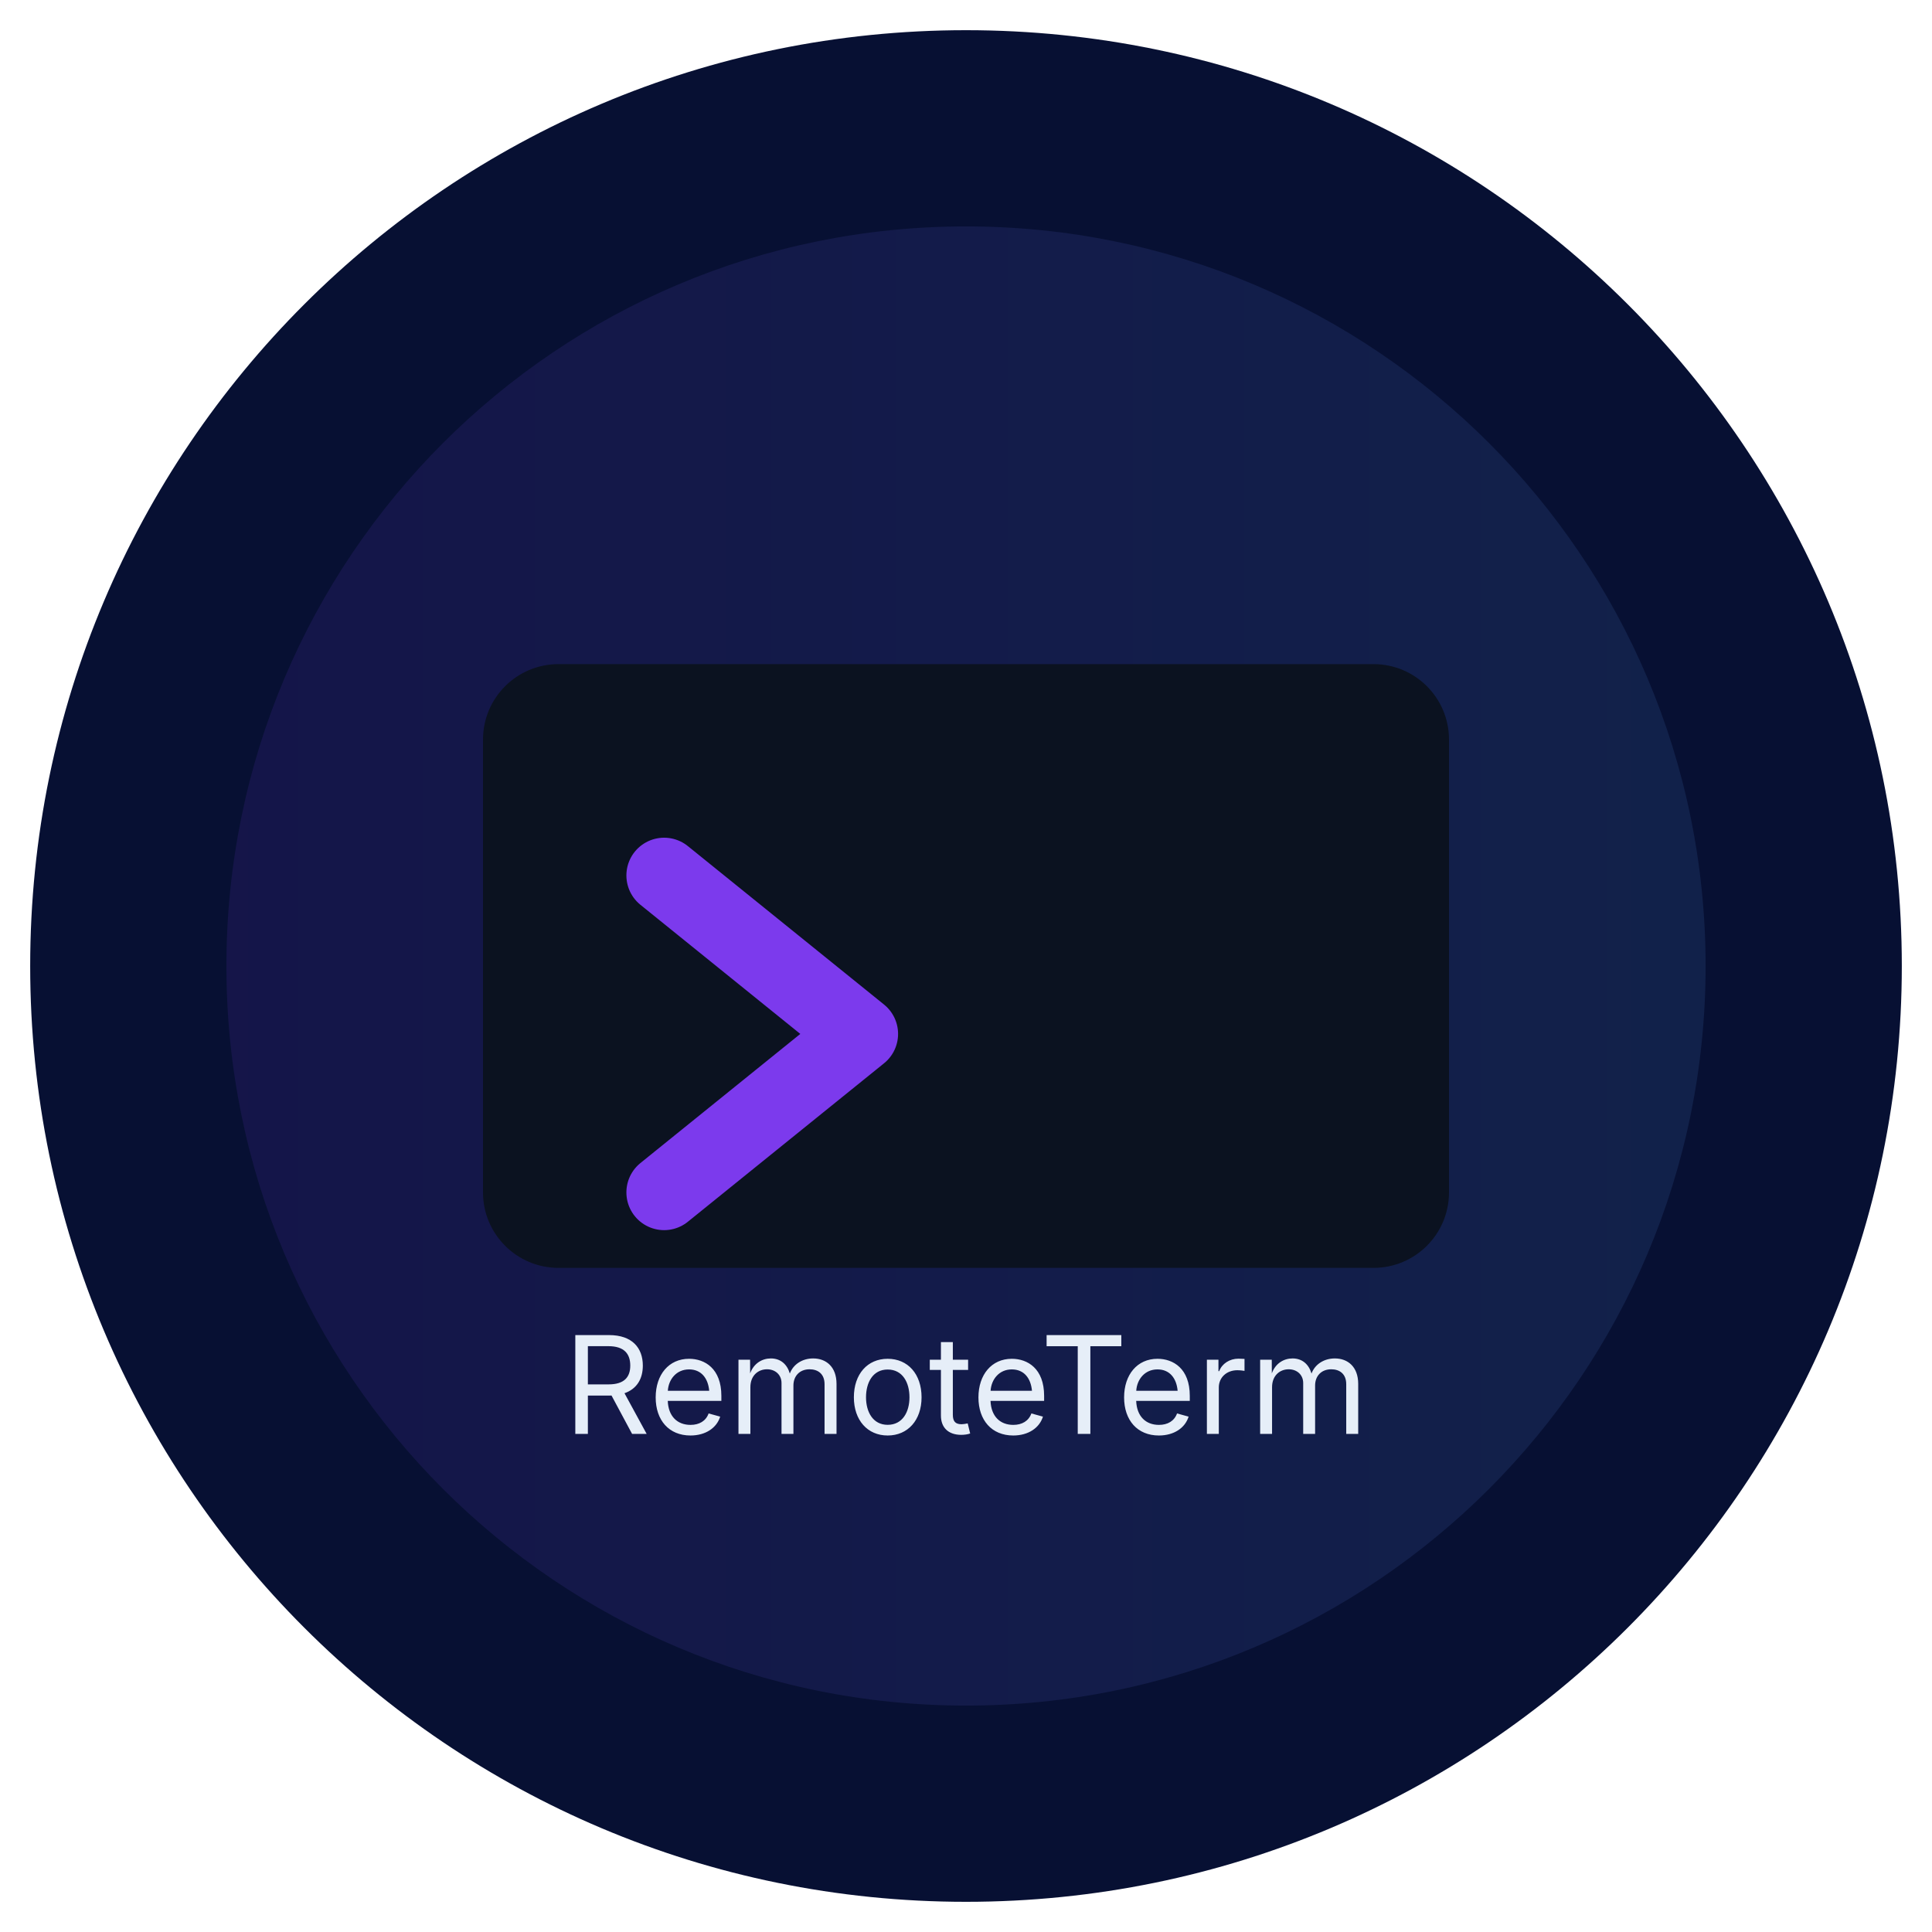
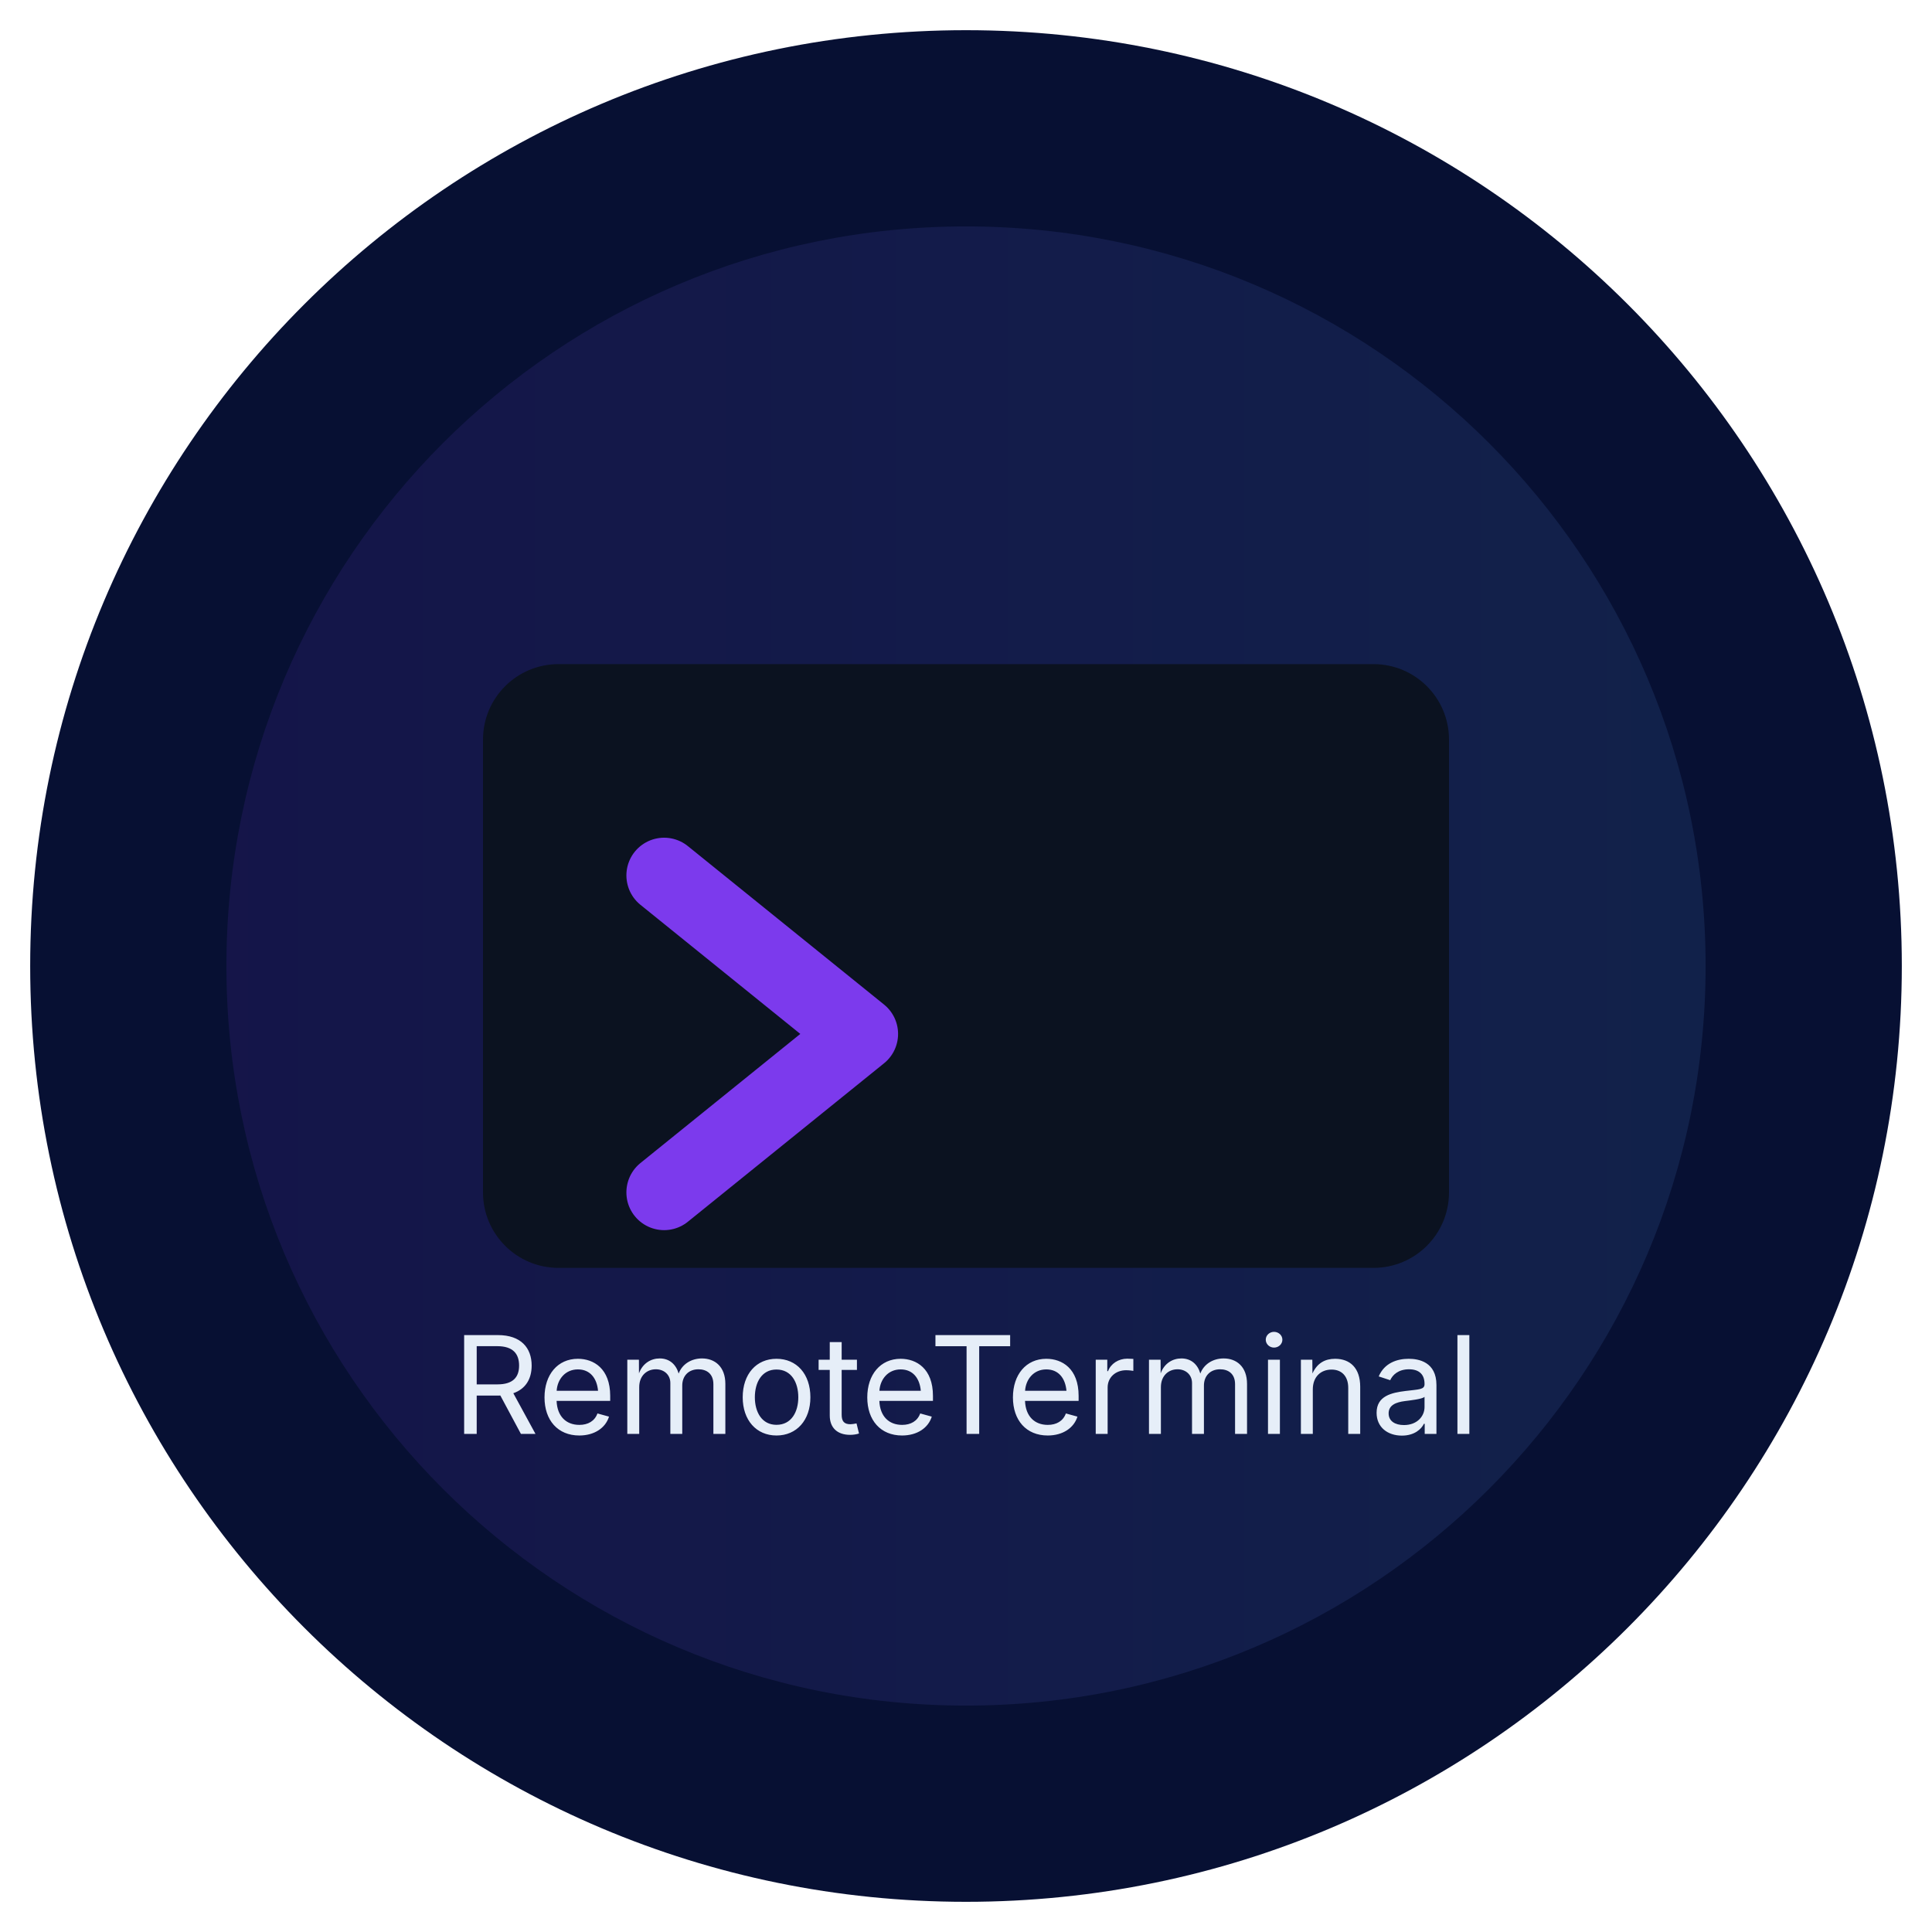
<svg xmlns="http://www.w3.org/2000/svg" width="512" height="512" viewBox="0 0 512 512">
  <defs>
    <linearGradient id="g" x1="0" x2="1">
      <stop offset="0" stop-color="#7C3AED" />
      <stop offset="1" stop-color="#60A5FA" />
    </linearGradient>
  </defs>
  <circle cx="256" cy="256" r="248" fill="#071033" />
  <circle cx="256" cy="256" r="196" fill="url(#g)" opacity="0.12" />
  <rect x="128" y="176" width="256" height="160" rx="20" fill="#0B1220" />
  <path d="M176 232 L228 274 L176 316" fill="none" stroke="#7C3AED" stroke-width="20" stroke-linecap="round" stroke-linejoin="round" />
-   <text x="256" y="380" font-family="Inter, Helvetica, Arial, sans-serif" font-size="36" fill="#E6EEF8" text-anchor="middle">RemoteTerm</text>
+   <text x="256" y="380" font-family="Inter, Helvetica, Arial, sans-serif" font-size="36" fill="#E6EEF8" text-anchor="middle">RemoteTerminal</text>
</svg>
